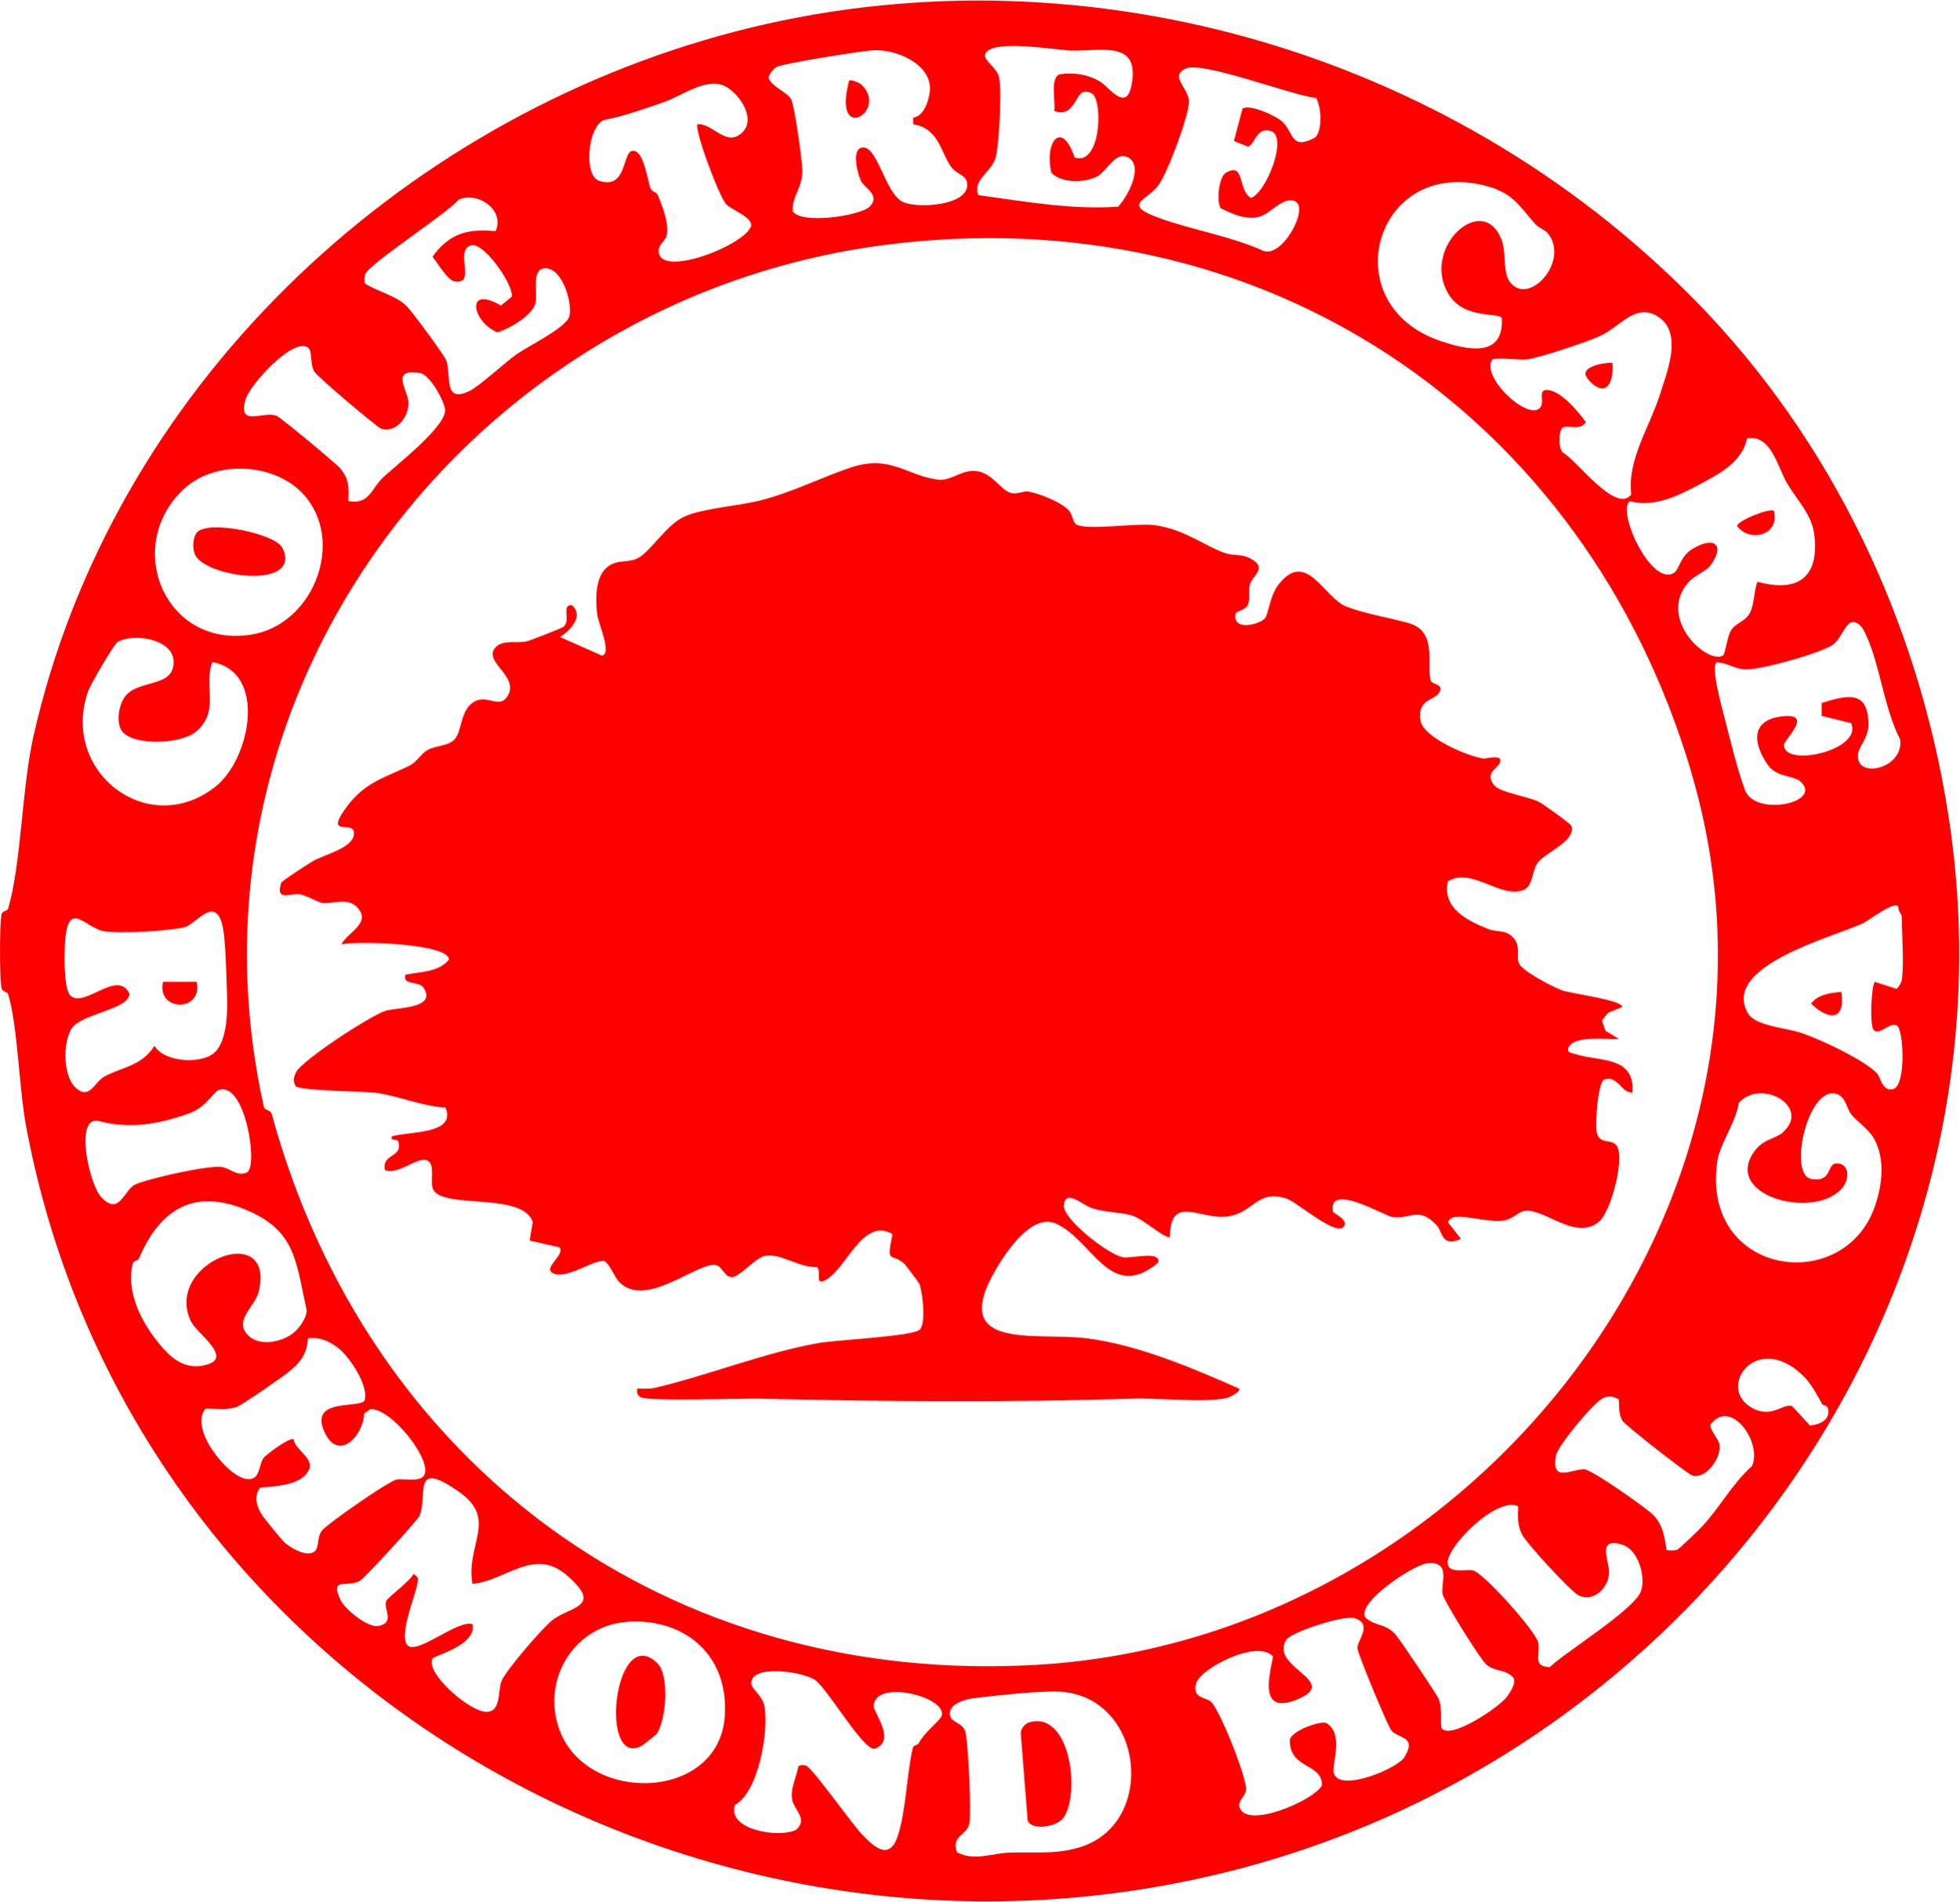
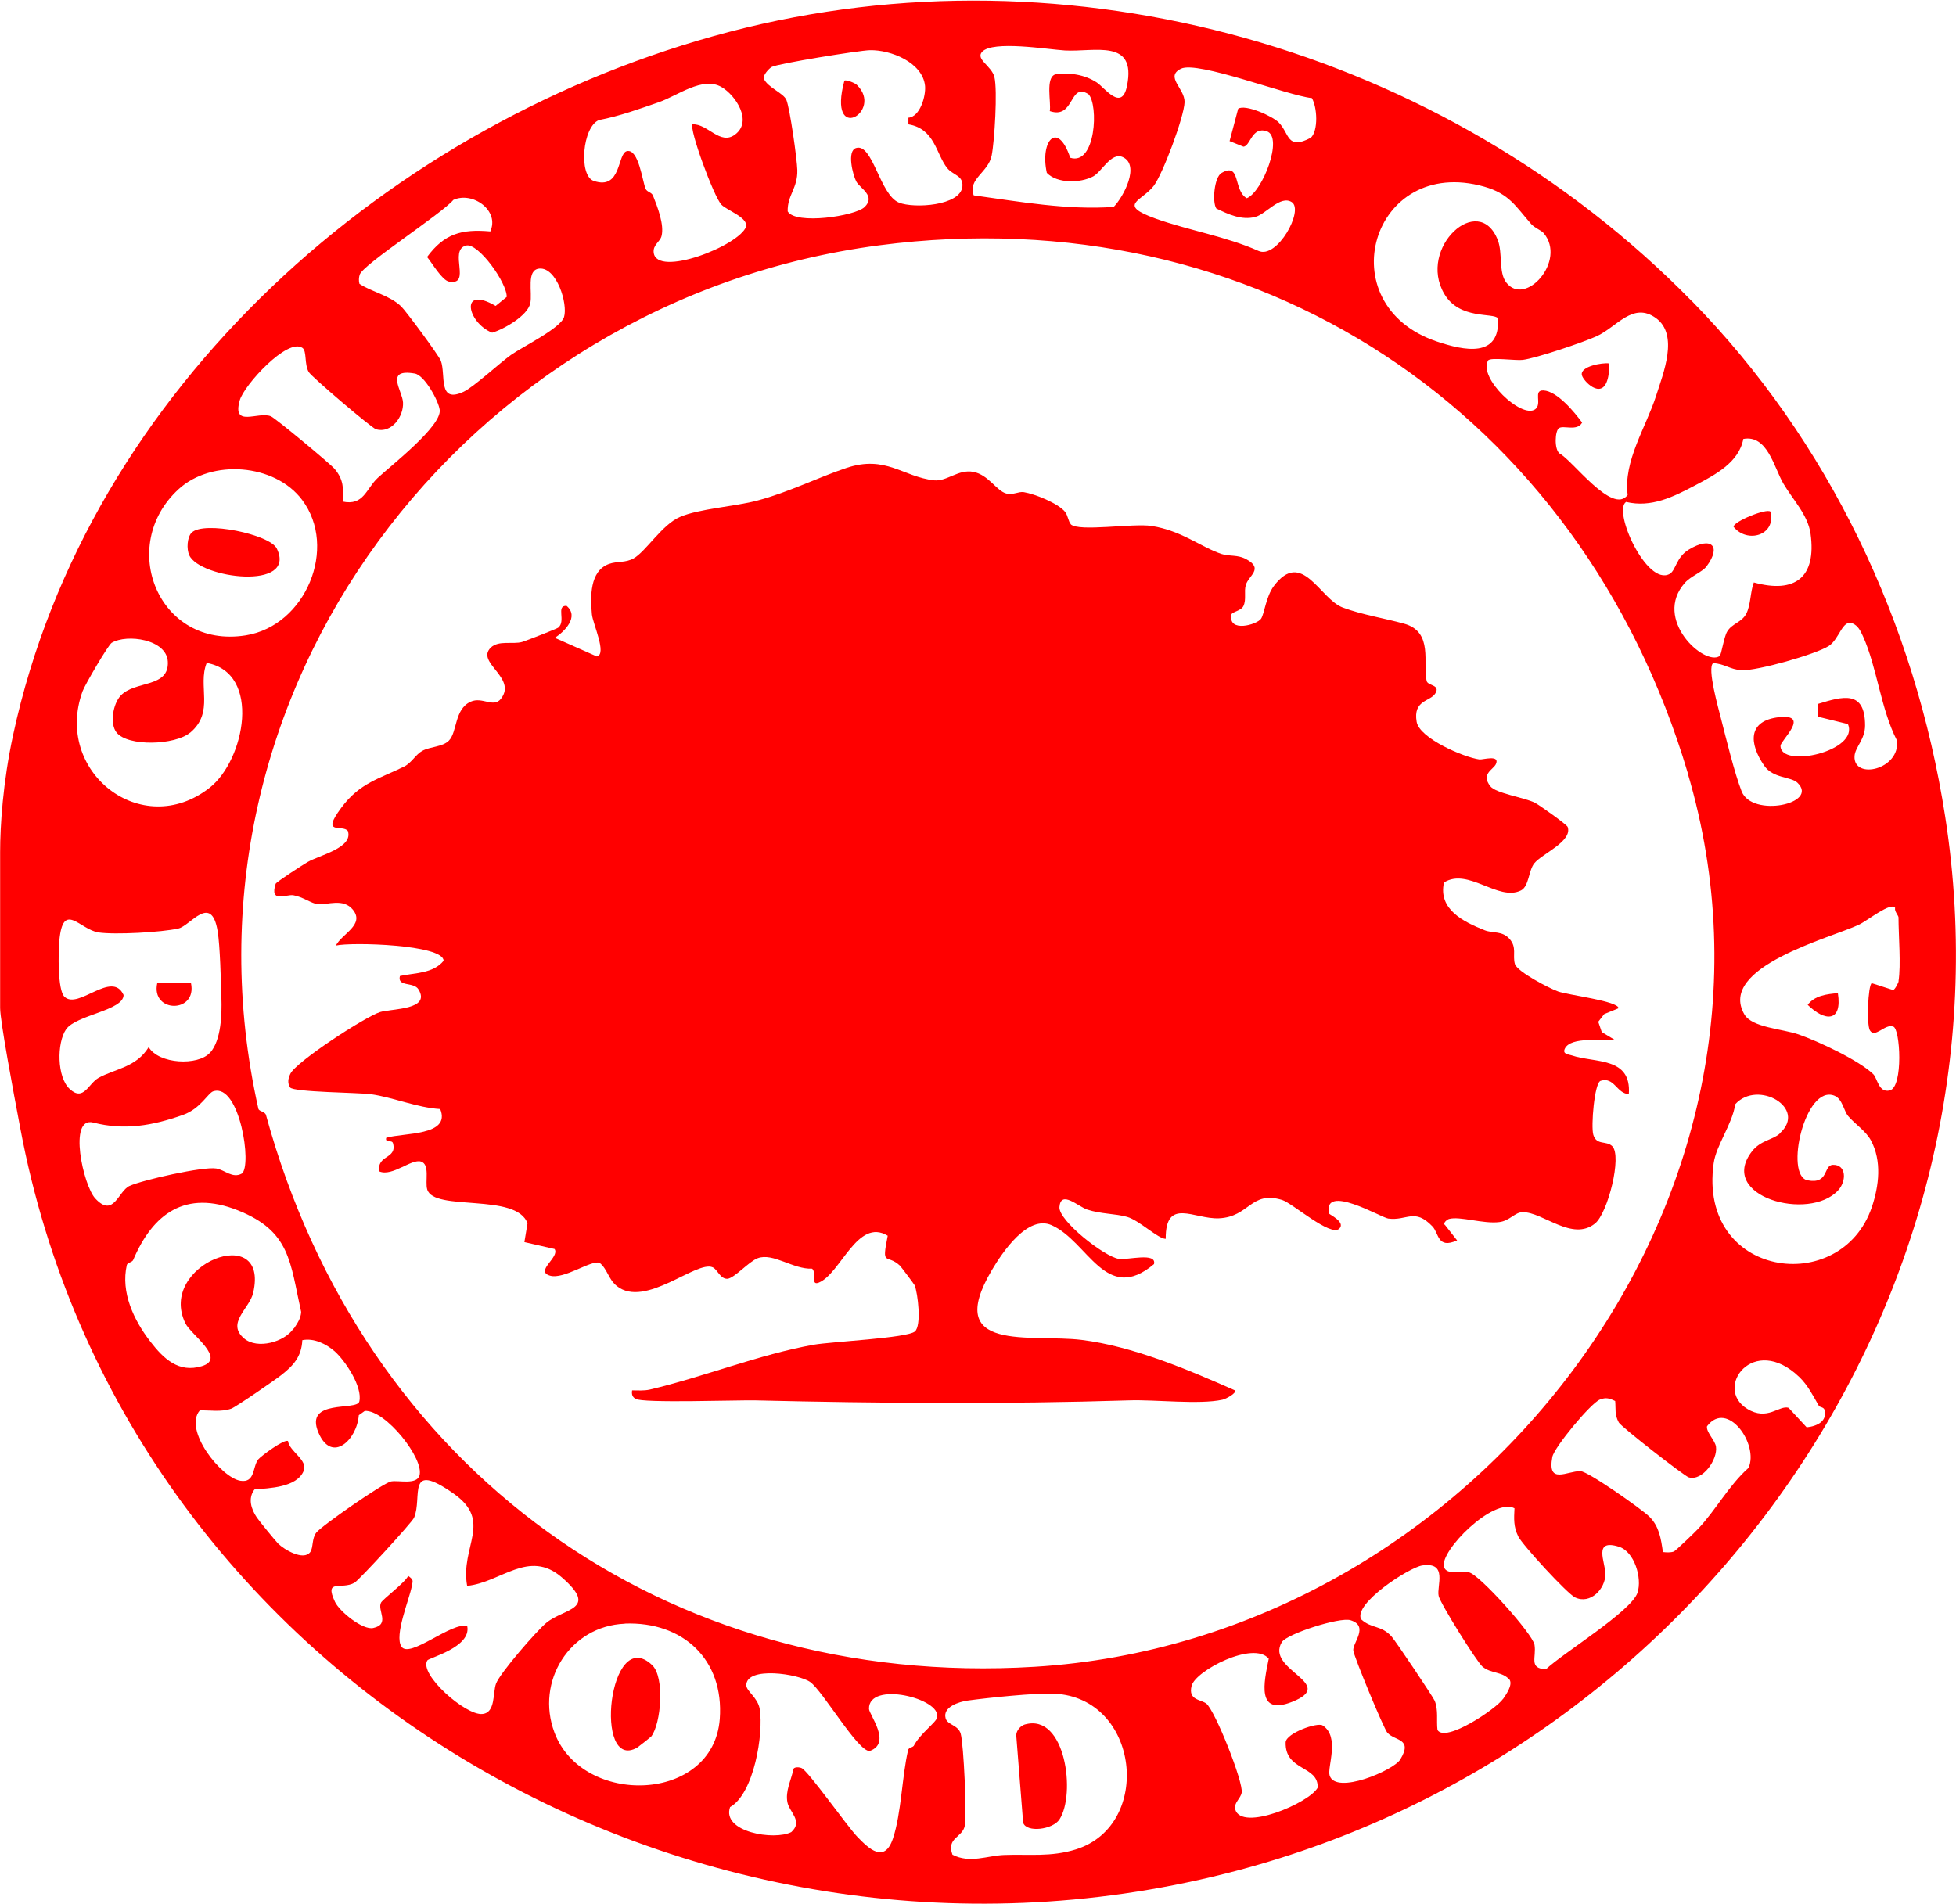
- <svg xmlns="http://www.w3.org/2000/svg" id="Layer_1" data-name="Layer 1" viewBox="0 0 150.82 146.38">
+ <svg xmlns="http://www.w3.org/2000/svg" id="Layer_1" data-name="Layer 1" viewBox="0 0 150.36 146.38">
  <defs>
    <style>
      .cls-1 {
        fill: red;
      }
    </style>
  </defs>
  <g id="DDAaBI.tif">
    <g>
-       <path class="cls-1" d="M130.5,23.13c10.53,10.75,17.18,24.76,19.49,39.66,5.74,36.9-19.06,72.15-55.36,81.27-41.26,10.37-84.71-15.19-92.61-57.31-.56-2.96-.64-7.7-1.39-10.22-.07-.23-.46-.09-.53-.56-.13-1.03-.13-4.45,0-5.47.06-.47.46-.32.53-.56,1.01-3.41,1.05-9.31,1.95-13.28C8.59,30.09,30.43,9.27,56.56,2.44s54.87,1.23,73.94,20.7ZM81.16,8.53c.11-.67-.35-2.56.42-2.81,1.08-.17,2.27.02,3.19.62.61.4,1.93,2.29,2.33.24.72-3.63-2.49-2.57-4.79-2.7-1.31-.08-5.55-.79-6.36.11-.51.57.74,1.08.95,1.93.25,1.02.01,4.94-.21,6.04-.26,1.31-1.85,1.79-1.38,3.06,3.55.49,7.19,1.14,10.76.89.77-.79,2.04-3.22.7-3.83-.89-.41-1.62,1.13-2.27,1.48-.99.53-2.78.56-3.57-.27-.54-2.43.82-4.08,1.8-1.16,1.97.63,2.19-4.08,1.4-4.89-1.5-.95-1.04,1.96-2.98,1.3ZM70.29,9.05c.91-.06,1.36-1.68,1.29-2.44-.18-1.81-2.64-2.79-4.25-2.75-.82.02-7.09,1.03-7.54,1.29-.21.12-.66.61-.61.88.27.69,1.51,1.11,1.74,1.65.27.65.82,4.56.84,5.39.04,1.41-.77,1.92-.74,3.18.6,1.05,5.18.37,5.91-.33.89-.86-.36-1.44-.64-1.97-.26-.49-.74-2.35-.01-2.57,1.28-.39,1.82,3.61,3.3,4.2,1.14.46,4.72.25,4.87-1.24.08-.86-.72-.86-1.17-1.42-.86-1.08-.94-3.02-2.98-3.36v-.51ZM101.3,7.54c-1.84-.19-8.77-2.88-10.04-2.26s.29,1.51.27,2.57c-.03,1.13-1.69,5.57-2.38,6.45-.92,1.18-2.84,1.43.16,2.51,2.52.9,5.41,1.37,7.9,2.48,1.43.66,3.52-3.13,2.56-3.75-.88-.56-1.98.93-2.81,1.14-1.05.27-2.06-.2-2.99-.65-.33-.49-.16-2.41.4-2.73,1.5-.87.88,1.34,1.94,1.94,1.21-.47,2.85-4.72,1.53-5.15-1.15-.38-1.24,1.13-1.78,1.19l-1.07-.43.66-2.49c.54-.37,2.63.56,3.12,1.06.84.85.61,2.16,2.47,1.17.58-.57.49-2.34.07-3.06ZM53.71,9.56c1.16-.05,2.11,1.64,3.25.79,1.38-1.02.05-3.03-1.04-3.66-1.45-.84-3.37.67-4.82,1.17s-3.01,1.07-4.59,1.37c-1.28.5-1.59,4.28-.41,4.68,2.15.74,1.8-2.12,2.55-2.29.91-.2,1.19,2.33,1.44,2.9.12.26.46.25.57.53.34.85.88,2.24.65,3.11-.12.44-.67.67-.6,1.26.22,1.95,6.6-.53,7.11-2.01.12-.7-1.5-1.25-1.9-1.67-.58-.59-2.52-5.87-2.22-6.19ZM119.13,17.93c-.19-.23-.67-.38-.97-.71-1.18-1.34-1.67-2.32-3.61-2.87-8.66-2.44-12.04,9.09-3.63,11.91,2.08.7,4.88,1.3,4.69-1.79-.35-.45-2.96.13-4.13-1.88-2.07-3.53,2.67-7.89,4.12-4.12.38.99.05,2.47.64,3.24,1.46,1.93,4.68-1.67,2.88-3.79ZM38.14,17.81c.76-1.6-1.33-3.12-2.83-2.44-.91,1.08-6.97,4.98-7.2,5.75-.07.23-.08.47-.02.7.95.63,2.29.87,3.2,1.73.37.35,2.91,3.79,3.06,4.19.4,1.09-.26,3.32,1.75,2.38.76-.35,2.77-2.21,3.64-2.83s3.82-2.05,4.08-2.92c.3-1.01-.56-3.82-1.89-3.72-1.05.08-.52,1.86-.71,2.68-.21.94-2.01,1.98-2.93,2.25-1.92-.77-2.53-3.69.27-2.06l.85-.69c.05-1.05-2.19-4.2-3.13-3.95-1.37.37.47,3.1-1.31,2.77-.53-.1-1.31-1.45-1.68-1.89,1.32-1.79,2.65-2.16,4.83-1.97ZM130.2,59.43c-8.23-27.73-33.12-44.35-62.14-40.57-31.9,4.16-54.9,34.39-47.74,66.38.05.23.51.2.59.5,7.43,27.15,30.6,44.15,59.09,42.41,33.69-2.06,59.94-35.87,50.19-68.72ZM120.33,34.86c.96.46,4.1,4.79,5.25,3.19-.34-2.6,1.41-5.19,2.19-7.63.54-1.7,1.76-4.67-.01-5.96s-3.01.68-4.56,1.39c-1.02.47-4.65,1.69-5.68,1.82-.53.07-2.52-.22-2.67.05-.77,1.33,2.57,4.5,3.62,3.75.57-.41-.19-1.49.64-1.45,1.05.05,2.37,1.65,2.97,2.47-.37.69-1.4.2-1.77.42-.32.19-.39,1.64.04,1.96ZM26.79,38.56c1.64.35,1.81-.99,2.71-1.82,1-.93,4.93-3.98,4.76-5.23-.09-.7-1.16-2.65-1.91-2.79-2.35-.41-.96,1.31-.91,2.22.06,1.1-.89,2.4-2.07,2.07-.34-.1-4.98-4.05-5.18-4.41-.35-.62-.13-1.6-.48-1.85-1.14-.81-4.5,2.87-4.82,4.03-.61,2.15,1.42.82,2.4,1.23.35.15,4.58,3.66,4.9,4.05.67.8.69,1.48.61,2.5ZM135.28,44.78c3.19.88,4.83-.39,4.37-3.74-.2-1.45-1.37-2.63-2.09-3.86s-1.22-3.78-3.08-3.43c-.33,1.8-2.17,2.76-3.69,3.56-1.7.9-3.39,1.74-5.32,1.28-1.05.68,1.59,6.49,3.34,5.54.49-.26.49-1.28,1.49-1.88,1.68-1.02,2.54-.3,1.36,1.29-.33.44-1.23.77-1.66,1.26-2.52,2.81,1.5,6.44,2.66,5.64.14-.1.32-1.45.58-1.88.37-.63,1.12-.7,1.47-1.38s.3-1.67.58-2.4ZM14.19,37.61c-4.74,4.34-1.56,12.31,5.16,11.24,4.62-.74,7.1-6.75,4.33-10.42-2.1-2.79-6.95-3.15-9.49-.82ZM140.21,54.12c1.92-.59,3.62-1.08,3.62,1.66,0,1.08-.76,1.65-.81,2.35-.11,1.87,3.54,1.04,3.26-1.2-1.25-2.43-1.53-5.63-2.61-8.01-.19-.41-.37-.81-.82-1-.77-.29-1,1.22-1.8,1.74-.98.64-5.53,1.93-6.71,1.87-.89-.05-1.36-.52-2.19-.54-.48.35.42,3.51.59,4.2.4,1.56,1.05,4.24,1.6,5.65.8,2.05,5.99.96,4.29-.66-.5-.48-1.88-.32-2.56-1.32-1.16-1.69-1.28-3.46,1.16-3.72s.1,1.8.1,2.2c-.01,1.78,6.09.41,5.18-1.67l-2.28-.56v-.98ZM15.06,56.34c-1.15.95-4.76,1.08-5.64-.02-.54-.68-.27-2.22.32-2.84,1.09-1.17,3.74-.57,3.62-2.62-.1-1.72-3.15-2.13-4.31-1.44-.27.16-2.07,3.25-2.24,3.72-2.25,6.17,4.53,11.52,9.76,7.43,2.71-2.12,4.02-8.83-.22-9.6-.72,1.77.63,3.78-1.28,5.37ZM146.4,75.45c.2-1.28,0-3.5,0-4.92,0-.13-.33-.47-.26-.73-.31-.49-2.13.99-2.79,1.3-2.15,1.01-10.89,3.25-8.8,6.89.59,1.02,2.91,1.11,4.16,1.54,1.5.52,4.65,1.99,5.75,3.06.32.31.41,1.46,1.27,1.25,1.05-.26.81-4.8.26-4.91-.62-.24-1.4.93-1.79.29-.26-.44-.15-3.43.14-3.63l1.65.53c.15-.04.41-.6.42-.66ZM16.61,80.94c.86-.96.91-2.98.87-4.2-.04-1.32-.1-4-.29-5.15-.49-2.94-2.1-.4-3.02-.2-1.29.29-4.87.49-6.14.3-1.44-.22-2.73-2.47-3.01.65-.08.85-.14,3.77.39,4.29,1.06,1.05,3.66-2.08,4.55-.13,0,1.2-3.65,1.53-4.42,2.64-.72,1.05-.71,3.68.28,4.59,1.07.99,1.43-.42,2.22-.86,1.27-.7,2.89-.8,3.85-2.36.78,1.31,3.79,1.45,4.71.43ZM16.87,83.9c-.42.12-.98,1.34-2.34,1.82-2.37.84-4.52,1.2-6.9.59-1.95-.5-.77,4.84.15,5.83,1.42,1.54,1.76-.56,2.64-.96,1.02-.46,5.63-1.5,6.66-1.34.67.11,1.25.79,1.97.39.81-.59-.17-6.93-2.17-6.33ZM137.26,87.15c2.18-1.94-1.67-4.17-3.41-2.25-.22,1.53-1.47,3.15-1.66,4.55-1.22,8.8,9.8,10.32,12.16,3.36.55-1.63.78-3.55-.07-5.13-.38-.71-1.22-1.25-1.75-1.87-.33-.39-.44-1.31-1.04-1.56-2.27-.94-3.88,6.15-2.08,6.5,1.67.32,1.19-1.18,1.96-1.19,1.02-.02,1.05,1.24.39,1.96-2.22,2.43-9.32.47-6.62-3,.66-.85,1.58-.87,2.13-1.36ZM23.05,102.15c.26-.39.54-.79.56-1.28-.86-3.85-.82-6.2-4.86-7.81s-6.54.26-8.05,3.81c-.08.19-.44.2-.49.39-.48,2.1.53,4.24,1.81,5.89,1.01,1.31,2.17,2.43,3.95,1.89,1.93-.58-.83-2.41-1.26-3.3-2.19-4.52,6.51-7.88,5.21-2.33-.28,1.21-2.09,2.32-.69,3.5,1.01.85,3.1.28,3.8-.77ZM26.18,103.89c-.66-.57-1.59-1.03-2.48-.85-.06,1.25-.67,1.94-1.6,2.67-.46.37-3.54,2.49-3.87,2.6-.8.27-1.59.11-2.41.13-1.29,1.49,1.64,5.18,3.12,5.41,1.15.18.92-1.07,1.37-1.64.21-.26,2.02-1.6,2.29-1.41.11.8,1.56,1.46,1.2,2.3-.54,1.28-2.65,1.31-3.78,1.42-.52.69-.25,1.51.18,2.15.19.28,1.42,1.79,1.64,2.01.46.46,1.96,1.35,2.47.65.24-.33.11-1.03.46-1.49.4-.52,5.17-3.84,5.76-3.94s1.94.27,2.17-.44c.41-1.28-2.62-5.08-4.2-4.98l-.46.33c-.13,1.88-2.07,3.75-3.1,1.34-1.12-2.63,2.96-1.65,3.14-2.39.27-1.13-1.1-3.17-1.91-3.88ZM140.29,108.11c-.45-.78-.86-1.61-1.52-2.24-3.52-3.38-6.61.85-4,2.45,1.56.96,2.45-.3,3.18-.08l1.39,1.5c.8-.08,1.61-.47,1.37-1.35-.06-.2-.36-.2-.41-.28ZM124.62,107.72c-.43-.21-.71-.3-1.18-.11-.71.29-3.51,3.67-3.65,4.41-.41,2.17,1.15,1.07,2.16,1.09.57,0,4.74,2.94,5.3,3.5.76.76.89,1.69,1.04,2.72.28.03.58.05.84-.04.12-.04,1.64-1.5,1.87-1.75,1.36-1.44,2.36-3.34,3.87-4.68.82-1.8-1.63-5.28-3.19-3.2-.08.44.62,1.08.69,1.57.14.98-1.02,2.66-2.09,2.36-.33-.09-5.2-3.89-5.38-4.22-.34-.62-.22-1.02-.28-1.66ZM36.37,121.93c-.55-3.03,2.01-4.96-1.05-7.1-3.67-2.57-2.36.29-3.03,1.86-.16.37-4.22,4.79-4.58,5-1,.57-2.35-.35-1.5,1.47.34.73,2.13,2.19,2.94,2.01,1.33-.29.29-1.36.6-1.95.15-.28,1.84-1.53,2.09-2.06.42.32.36.34.28.78-.2,1.06-1.37,3.8-.8,4.66.63.96,3.93-1.98,5.06-1.56.31,1.61-2.95,2.42-3.07,2.62-.67,1.07,2.96,4.26,4.23,4.12,1.03-.09.79-1.63,1.05-2.33.31-.83,3.12-4.06,3.87-4.68,1.37-1.13,4.06-1,1.18-3.5-2.53-2.19-4.67.4-7.26.66ZM116.89,115.97c-1.62-.88-5.78,3.29-5.43,4.5.19.66,1.4.32,1.92.42.79.15,4.9,4.74,5.04,5.57.16.96-.47,1.83.88,1.88,1.3-1.24,6.58-4.46,7.04-5.89.36-1.11-.23-3.15-1.43-3.53-2.02-.63-1.04,1.19-1.04,2.1,0,1.14-1.15,2.36-2.33,1.8-.61-.29-4.05-4.04-4.37-4.69-.37-.75-.33-1.35-.29-2.17ZM116,130.63c.24-.35.73-1.04.52-1.46-.57-.68-1.41-.46-2.1-1.03-.44-.37-3.26-4.88-3.37-5.44-.16-.77.73-2.63-1.26-2.34-1.01.15-5.31,2.94-4.7,4.14.81.74,1.52.43,2.33,1.31.32.35,3.22,4.68,3.33,4.96.29.74.12,1.49.21,2.24.61,1.01,4.52-1.63,5.04-2.39ZM107.13,133.24c-.29-.32-2.57-5.85-2.63-6.33-.08-.58,1.25-1.89-.22-2.34-.83-.25-4.88,1.05-5.27,1.68-1.31,2.15,4.35,3.19.78,4.6-2.76,1.09-2.16-1.5-1.79-3.32-1.15-1.4-5.64.91-5.93,2.09-.28,1.11.7,1.03,1.13,1.36.67.53,2.86,6.03,2.72,6.85-.08.45-.63.81-.5,1.28.49,1.74,5.69-.48,6.34-1.66.08-1.73-2.53-1.26-2.46-3.5.05-.7,2.44-1.55,2.84-1.29,1.36.87.34,3.22.54,3.85.47,1.51,4.92-.39,5.43-1.23.99-1.63-.41-1.42-.97-2.04ZM48.49,124.84c-4.23.17-6.88,4.44-5.41,8.36,2.14,5.72,12.22,5.45,12.71-1.04.34-4.58-2.85-7.5-7.3-7.33ZM70.69,134.25c.49-.96,1.72-1.8,1.81-2.2.34-1.47-5.27-2.83-5.24-.67,0,.45,1.79,2.65.04,3.25-.92,0-3.59-4.61-4.55-5.3-.89-.64-4.92-1.24-4.92.24,0,.46.89.95,1.03,1.83.31,1.89-.44,6.51-2.28,7.54-.66,1.92,3.41,2.59,4.71,1.92.92-.83-.15-1.53-.3-2.29-.17-.86.28-1.68.45-2.5.02-.26.49-.2.64-.13.51.22,3.5,4.47,4.29,5.29.89.92,2.08,2.06,2.73.13s.7-4.85,1.17-6.81c.04-.19.35-.21.39-.29ZM73.68,142.6c1.33.69,2.68.07,3.97.02,1.95-.07,3.59.17,5.52-.43,5.94-1.86,4.9-11.67-1.67-11.97-1.42-.07-5.14.32-6.67.53-.63.09-1.92.48-1.68,1.36.14.52.97.51,1.16,1.19.23.81.48,6.25.31,7.09-.18.9-1.43.9-.94,2.22Z" />
-       <path class="cls-1" d="M82.77,40.31c.61.6,4.81-.1,6.22.13,2.3.36,3.78,1.62,5.36,2.15.63.21,1.23.03,1.92.41,1.35.73.18,1.24-.04,1.97-.16.52.06,1.12-.19,1.63-.18.37-.88.44-.92.65-.27,1.42,1.97.78,2.28.32.26-.39.37-1.69.98-2.51,2.17-2.89,3.53.99,5.3,1.65,1.5.56,3.19.82,4.71,1.24,2.3.63,1.41,3.09,1.74,4.41.09.38,1.09.28.66.96-.39.63-1.72.49-1.43,2.18.22,1.27,3.63,2.73,4.83,2.89.25.03,1.6-.39,1.26.36-.2.43-1.18.75-.42,1.71.43.54,2.59.85,3.4,1.25.33.16,2.49,1.7,2.54,1.87.38,1.12-1.97,2.05-2.57,2.8-.44.55-.4,1.77-1.02,2.08-1.75.87-4.06-1.78-5.92-.61-.46,2.07,1.51,3.03,3.12,3.67.66.26,1.34.02,1.92.67s.22,1.24.41,1.92c.17.6,2.65,1.88,3.32,2.12.78.28,4.65.74,4.65,1.29l-1.1.45-.46.59.27.79,1.04.63c-.92.07-3.42-.32-3.88.65-.2.43.29.43.52.51,1.8.61,4.61.09,4.4,2.98-.92-.02-1.12-1.36-2.17-1.02-.48.16-.75,3.52-.56,4.15.25.83.99.43,1.45.87.78.75-.34,5.17-1.32,5.95-1.75,1.41-4-.89-5.56-.87-.6,0-.99.66-1.79.76-1.22.16-3.04-.47-3.87-.24-.14.04-.53.33-.29.49l.91,1.16c-1.53.68-1.38-.54-1.9-1.08-1.38-1.44-1.95-.41-3.39-.6-.55-.07-5.03-2.75-4.56-.39.02.08,1.31.66.79,1.17-.66.65-3.61-1.97-4.39-2.21-2.42-.74-2.5,1.3-4.85,1.41-1.92.09-4.12-1.65-4.1,1.58-.59,0-2.04-1.43-2.97-1.69s-1.99-.21-3.06-.56c-.7-.23-2.03-1.53-2.14-.2-.09,1.04,3.46,3.83,4.57,3.99.67.1,2.92-.53,2.7.4-3.71,3.13-5.06-1.74-7.87-2.99-1.83-.81-3.76,2.04-4.6,3.46-3.78,6.4,3.01,4.88,6.91,5.36s8.12,2.26,11.78,3.88c.15.21-.69.66-.96.72-1.8.39-5.16-.02-7.2.05-9.6.3-19.11.23-28.72,0-1.38-.03-8.66.23-9.2-.12-.26-.16-.3-.36-.26-.65.45,0,.91.04,1.36-.06,4.13-.97,8.4-2.7,12.6-3.45,1.37-.24,7.19-.51,7.78-1.02.52-.45.23-2.92-.02-3.55-.04-.09-1.06-1.44-1.13-1.51-1.04-.96-1.43.15-.94-2.3-2.33-1.41-3.61,2.91-5.29,3.6-.68.28-.15-.8-.53-1.07-1.44.07-3-1.25-4.18-.8-.68.26-1.77,1.52-2.32,1.58-.56.02-.75-.7-1.13-.88-1.24-.57-5.19,3.18-7.37,1.44-.67-.54-.71-1.29-1.33-1.79-.67-.22-2.74,1.3-3.81.99-1.2-.35.78-1.42.35-2.05l-2.32-.53.24-1.44c-.84-2.38-7.2-.88-7.71-2.61-.18-.61.23-1.91-.47-2.14-.74-.24-2.2,1.17-3.2.76-.25-1.29,1.38-.93,1.04-2.17-.08-.3-.63.01-.52-.42,1.29-.4,5-.12,4.15-2.21-1.76-.1-3.66-.91-5.33-1.14-.94-.13-5.94-.15-6.21-.52-.22-.36-.15-.69.02-1.05.43-.92,5.76-4.4,6.91-4.75.9-.27,3.91-.15,2.94-1.74-.37-.61-1.64-.16-1.43-1.03,1.14-.25,2.56-.18,3.36-1.17,0-1.25-7.11-1.45-8.28-1.17.44-.89,2.23-1.59,1.32-2.74-.74-.94-1.99-.37-2.71-.44-.48-.05-1.18-.58-1.88-.69-.55-.09-1.85.63-1.36-.88.05-.14,2.12-1.48,2.47-1.68.91-.52,3.51-1.09,3.08-2.38-.41-.54-2.12.39-.51-1.78,1.43-1.94,2.98-2.25,4.85-3.18.57-.29.87-.92,1.38-1.2.62-.34,1.56-.29,2.05-.79.65-.66.41-2.42,1.67-2.99.9-.41,1.77.52,2.34-.24,1.23-1.62-1.96-2.76-.8-3.91.59-.59,1.71-.24,2.41-.44.31-.09,2.66-1.01,2.78-1.1.62-.51-.2-1.71.64-1.68,1,.83-.16,1.99-.9,2.46l3.23,1.43c.8-.17-.31-2.51-.38-3.24-.12-1.33-.18-3.33,1.31-3.87.64-.23,1.27-.07,1.9-.43.94-.53,2.18-2.59,3.55-3.18,1.46-.64,4.23-.8,5.98-1.27,2.38-.63,4.66-1.78,6.82-2.5,3.04-1.02,4.35.69,6.75.95.98.1,1.85-.87,3.01-.65s1.78,1.45,2.52,1.66c.53.15.94-.17,1.37-.1.84.14,2.62.85,3.16,1.51.22.27.26.77.45.96Z" />
-       <path class="cls-1" d="M66.33,6.53c2.1,2.04-2.31,4.66-.96-.33.13-.09.8.17.96.33Z" />
-       <path class="cls-1" d="M136.56,39.34c.45,1.83-1.8,2.47-2.84,1.16,0-.41,2.57-1.45,2.84-1.16Z" />
-       <path class="cls-1" d="M15.14,75.58c.5,2.36-3.11,2.32-2.59,0h2.59Z" />
-       <path class="cls-1" d="M79.27,132.58c3.11-.85,3.9,5.38,2.63,7.31-.51.78-2.53,1.04-2.79.25l-.53-6.71c0-.38.33-.75.68-.85Z" />
-       <path class="cls-1" d="M15.2,40.95c.92-.92,6.01.13,6.54,1.23,1.57,3.25-5.92,2.3-6.73.51-.22-.48-.17-1.38.19-1.75Z" />
-       <path class="cls-1" d="M50.53,133.5c-.04.05-1.01.82-1.08.86-3.39,1.95-2.2-9.51,1.14-6.34.98.93.69,4.48-.06,5.48Z" />
-       <path class="cls-1" d="M124.13,27.95c.03.44.02.88-.12,1.3-.47,1.47-1.85.04-1.95-.41-.15-.68,1.6-.97,2.07-.9Z" />
-       <path class="cls-1" d="M141.74,76.36c.35,2.26-1,2.19-2.32.9.53-.72,1.49-.83,2.32-.9Z" />
+       <path class="cls-1" d="M130.04,23.13c10.53,10.75,17.18,24.76,19.49,39.66,5.74,36.9-19.06,72.15-55.36,81.27-41.26,10.37-84.71-15.19-92.61-57.31-.56-2.96-1.55-8.25-1.55-9.25v-12c0-2,.21-5.34,1-9C6.75,29.87,29.97,9.27,56.1,2.44s54.87,1.23,73.94,20.7ZM80.7,8.53c.11-.67-.35-2.56.42-2.81,1.08-.17,2.27.02,3.19.62.61.4,1.93,2.29,2.33.24.72-3.63-2.49-2.57-4.79-2.7-1.31-.08-5.55-.79-6.36.11-.51.57.74,1.08.95,1.93.25,1.02.01,4.94-.21,6.04-.26,1.31-1.85,1.79-1.38,3.06,3.55.49,7.19,1.14,10.76.89.77-.79,2.04-3.22.7-3.83-.89-.41-1.62,1.13-2.27,1.48-.99.53-2.78.56-3.57-.27-.54-2.43.82-4.08,1.8-1.16,1.97.63,2.19-4.08,1.4-4.89-1.5-.95-1.04,1.96-2.98,1.3ZM69.82,9.05c.91-.06,1.36-1.68,1.29-2.44-.18-1.81-2.64-2.79-4.25-2.75-.82.02-7.09,1.03-7.54,1.29-.21.12-.66.61-.61.88.27.69,1.51,1.11,1.74,1.65.27.65.82,4.56.84,5.39.04,1.41-.77,1.92-.74,3.18.6,1.05,5.18.37,5.91-.33.89-.86-.36-1.44-.64-1.97-.26-.49-.74-2.35-.01-2.57,1.28-.39,1.82,3.61,3.3,4.2,1.14.46,4.72.25,4.87-1.24.08-.86-.72-.86-1.17-1.42-.86-1.08-.94-3.02-2.98-3.36v-.51ZM100.83,7.54c-1.84-.19-8.77-2.88-10.04-2.26s.29,1.51.27,2.57c-.03,1.13-1.69,5.57-2.38,6.45-.92,1.18-2.84,1.43.16,2.51,2.52.9,5.41,1.37,7.9,2.48,1.43.66,3.52-3.13,2.56-3.75-.88-.56-1.98.93-2.81,1.14-1.05.27-2.06-.2-2.99-.65-.33-.49-.16-2.41.4-2.73,1.5-.87.88,1.34,1.94,1.94,1.21-.47,2.85-4.72,1.53-5.15-1.15-.38-1.24,1.13-1.78,1.19l-1.07-.43.66-2.49c.54-.37,2.63.56,3.12,1.06.84.85.61,2.16,2.47,1.17.58-.57.49-2.34.07-3.06ZM53.25,9.56c1.16-.05,2.11,1.64,3.25.79,1.38-1.02.05-3.03-1.04-3.66-1.45-.84-3.37.67-4.82,1.17s-3.01,1.07-4.59,1.37c-1.28.5-1.59,4.28-.41,4.68,2.15.74,1.8-2.12,2.55-2.29.91-.2,1.19,2.33,1.44,2.9.12.26.46.25.57.53.34.85.88,2.24.65,3.11-.12.44-.67.67-.6,1.26.22,1.95,6.6-.53,7.11-2.01.12-.7-1.5-1.25-1.9-1.67-.58-.59-2.52-5.87-2.22-6.19ZM118.67,17.93c-.19-.23-.67-.38-.97-.71-1.18-1.34-1.67-2.32-3.61-2.87-8.66-2.44-12.04,9.09-3.63,11.91,2.08.7,4.88,1.3,4.69-1.79-.35-.45-2.96.13-4.13-1.88-2.07-3.53,2.67-7.89,4.12-4.12.38.99.05,2.47.64,3.24,1.46,1.93,4.68-1.67,2.88-3.79ZM37.68,17.81c.76-1.6-1.33-3.12-2.83-2.44-.91,1.08-6.97,4.98-7.2,5.75-.07.23-.08.47-.02.7.95.63,2.29.87,3.2,1.73.37.35,2.91,3.79,3.06,4.19.4,1.09-.26,3.32,1.75,2.38.76-.35,2.77-2.21,3.64-2.83s3.82-2.05,4.08-2.92c.3-1.01-.56-3.82-1.89-3.72-1.05.08-.52,1.86-.71,2.68-.21.94-2.01,1.98-2.93,2.25-1.92-.77-2.53-3.69.27-2.06l.85-.69c.05-1.05-2.19-4.2-3.13-3.95-1.37.37.47,3.1-1.31,2.77-.53-.1-1.31-1.45-1.68-1.89,1.32-1.79,2.65-2.16,4.83-1.97ZM129.74,59.43c-8.23-27.73-33.12-44.35-62.14-40.57-31.9,4.16-54.9,34.39-47.74,66.38.05.23.51.2.59.5,7.43,27.15,30.6,44.15,59.09,42.41,33.69-2.06,59.94-35.87,50.19-68.72ZM119.87,34.86c.96.46,4.1,4.79,5.25,3.19-.34-2.6,1.41-5.19,2.19-7.63.54-1.7,1.76-4.67-.01-5.96s-3.01.68-4.56,1.39c-1.02.47-4.65,1.69-5.68,1.82-.53.07-2.52-.22-2.67.05-.77,1.33,2.57,4.5,3.62,3.75.57-.41-.19-1.49.64-1.45,1.05.05,2.37,1.65,2.97,2.47-.37.69-1.4.2-1.77.42-.32.19-.39,1.64.04,1.96ZM26.33,38.56c1.64.35,1.81-.99,2.71-1.82,1-.93,4.93-3.98,4.76-5.23-.09-.7-1.16-2.65-1.91-2.79-2.35-.41-.96,1.31-.91,2.22.06,1.1-.89,2.4-2.07,2.07-.34-.1-4.98-4.05-5.18-4.41-.35-.62-.13-1.6-.48-1.85-1.14-.81-4.5,2.87-4.82,4.03-.61,2.15,1.42.82,2.4,1.23.35.15,4.58,3.66,4.9,4.05.67.8.69,1.48.61,2.5ZM134.81,44.78c3.19.88,4.83-.39,4.37-3.74-.2-1.45-1.37-2.63-2.09-3.86s-1.22-3.78-3.08-3.43c-.33,1.8-2.17,2.76-3.69,3.56-1.7.9-3.39,1.74-5.32,1.28-1.05.68,1.59,6.49,3.34,5.54.49-.26.49-1.28,1.49-1.88,1.68-1.02,2.54-.3,1.36,1.29-.33.44-1.23.77-1.66,1.26-2.52,2.81,1.5,6.44,2.66,5.64.14-.1.32-1.45.58-1.88.37-.63,1.12-.7,1.47-1.38s.3-1.67.58-2.4ZM13.73,37.61c-4.74,4.34-1.56,12.31,5.16,11.24,4.62-.74,7.1-6.75,4.33-10.42-2.1-2.79-6.95-3.15-9.49-.82ZM139.75,54.12c1.92-.59,3.62-1.08,3.62,1.66,0,1.08-.76,1.65-.81,2.35-.11,1.87,3.54,1.04,3.26-1.2-1.25-2.43-1.53-5.63-2.61-8.01-.19-.41-.37-.81-.82-1-.77-.29-1,1.22-1.8,1.74-.98.64-5.53,1.93-6.71,1.87-.89-.05-1.36-.52-2.19-.54-.48.35.42,3.51.59,4.2.4,1.56,1.05,4.24,1.6,5.65.8,2.05,5.99.96,4.29-.66-.5-.48-1.88-.32-2.56-1.32-1.16-1.69-1.28-3.46,1.16-3.72s.1,1.8.1,2.2c-.01,1.78,6.09.41,5.18-1.67l-2.28-.56v-.98ZM14.6,56.34c-1.15.95-4.76,1.08-5.64-.02-.54-.68-.27-2.22.32-2.84,1.09-1.17,3.74-.57,3.62-2.62-.1-1.72-3.15-2.13-4.31-1.44-.27.16-2.07,3.25-2.24,3.72-2.25,6.17,4.53,11.52,9.76,7.43,2.71-2.12,4.02-8.83-.22-9.6-.72,1.77.63,3.78-1.28,5.37ZM145.94,75.45c.2-1.28,0-3.5,0-4.92,0-.13-.33-.47-.26-.73-.31-.49-2.13.99-2.79,1.3-2.15,1.01-10.89,3.25-8.8,6.89.59,1.02,2.91,1.11,4.16,1.54,1.5.52,4.65,1.99,5.75,3.06.32.31.41,1.46,1.27,1.25,1.05-.26.81-4.8.26-4.91-.62-.24-1.4.93-1.79.29-.26-.44-.15-3.43.14-3.63l1.65.53c.15-.04.41-.6.42-.66ZM16.15,80.94c.86-.96.91-2.98.87-4.2-.04-1.32-.1-4-.29-5.15-.49-2.94-2.1-.4-3.02-.2-1.29.29-4.87.49-6.14.3-1.44-.22-2.73-2.47-3.01.65-.08.85-.14,3.77.39,4.29,1.06,1.05,3.66-2.08,4.55-.13,0,1.2-3.65,1.53-4.42,2.64-.72,1.05-.71,3.68.28,4.59,1.07.99,1.43-.42,2.22-.86,1.27-.7,2.89-.8,3.85-2.36.78,1.31,3.79,1.45,4.71.43ZM16.41,83.9c-.42.12-.98,1.34-2.34,1.82-2.37.84-4.52,1.2-6.9.59-1.95-.5-.77,4.84.15,5.83,1.42,1.54,1.76-.56,2.64-.96,1.02-.46,5.63-1.5,6.66-1.34.67.11,1.25.79,1.97.39.81-.59-.17-6.93-2.17-6.33ZM136.8,87.15c2.18-1.94-1.67-4.17-3.41-2.25-.22,1.53-1.47,3.15-1.66,4.55-1.22,8.8,9.8,10.32,12.16,3.36.55-1.63.78-3.55-.07-5.13-.38-.71-1.22-1.25-1.75-1.87-.33-.39-.44-1.31-1.04-1.56-2.27-.94-3.88,6.15-2.08,6.5,1.67.32,1.19-1.18,1.96-1.19,1.02-.02,1.05,1.24.39,1.96-2.22,2.43-9.32.47-6.62-3,.66-.85,1.58-.87,2.13-1.36ZM22.59,102.15c.26-.39.54-.79.56-1.28-.86-3.85-.82-6.2-4.86-7.81s-6.54.26-8.05,3.81c-.08.19-.44.2-.49.39-.48,2.1.53,4.24,1.81,5.89,1.01,1.31,2.17,2.43,3.95,1.89,1.93-.58-.83-2.41-1.26-3.3-2.19-4.52,6.51-7.88,5.21-2.33-.28,1.21-2.09,2.32-.69,3.5,1.01.85,3.1.28,3.8-.77ZM25.72,103.89c-.66-.57-1.59-1.03-2.48-.85-.06,1.25-.67,1.94-1.6,2.67-.46.37-3.54,2.49-3.87,2.6-.8.27-1.59.11-2.41.13-1.29,1.49,1.64,5.18,3.12,5.41,1.15.18.92-1.07,1.37-1.64.21-.26,2.02-1.6,2.29-1.41.11.8,1.56,1.46,1.2,2.3-.54,1.28-2.65,1.31-3.78,1.42-.52.69-.25,1.51.18,2.15.19.28,1.42,1.79,1.64,2.01.46.46,1.96,1.35,2.47.65.24-.33.11-1.03.46-1.49.4-.52,5.17-3.84,5.76-3.94s1.94.27,2.17-.44c.41-1.28-2.62-5.08-4.2-4.98l-.46.33c-.13,1.88-2.07,3.75-3.1,1.34-1.12-2.63,2.96-1.65,3.14-2.39.27-1.13-1.1-3.17-1.91-3.88ZM139.83,108.11c-.45-.78-.86-1.61-1.52-2.24-3.52-3.38-6.61.85-4,2.45,1.56.96,2.45-.3,3.18-.08l1.39,1.5c.8-.08,1.61-.47,1.37-1.35-.06-.2-.36-.2-.41-.28ZM124.16,107.72c-.43-.21-.71-.3-1.18-.11-.71.29-3.51,3.67-3.65,4.41-.41,2.17,1.15,1.07,2.16,1.09.57,0,4.74,2.94,5.3,3.5.76.76.89,1.69,1.04,2.72.28.03.58.05.84-.04.12-.04,1.64-1.5,1.87-1.75,1.36-1.44,2.36-3.34,3.87-4.68.82-1.8-1.63-5.28-3.19-3.2-.08.44.62,1.08.69,1.57.14.98-1.02,2.66-2.09,2.36-.33-.09-5.2-3.89-5.38-4.22-.34-.62-.22-1.02-.28-1.66ZM35.91,121.93c-.55-3.03,2.01-4.96-1.05-7.1-3.67-2.57-2.36.29-3.03,1.86-.16.37-4.22,4.79-4.58,5-1,.57-2.35-.35-1.5,1.47.34.73,2.13,2.19,2.94,2.01,1.33-.29.29-1.36.6-1.95.15-.28,1.84-1.53,2.09-2.06.42.32.36.34.28.78-.2,1.06-1.37,3.8-.8,4.66.63.96,3.93-1.98,5.06-1.56.31,1.61-2.95,2.42-3.07,2.62-.67,1.07,2.96,4.26,4.23,4.12,1.03-.09.79-1.63,1.05-2.33.31-.83,3.12-4.06,3.87-4.68,1.37-1.13,4.06-1,1.18-3.5-2.53-2.19-4.67.4-7.26.66ZM116.43,115.97c-1.62-.88-5.78,3.29-5.43,4.5.19.66,1.4.32,1.92.42.79.15,4.9,4.74,5.04,5.57.16.96-.47,1.83.88,1.88,1.3-1.24,6.58-4.46,7.04-5.89.36-1.11-.23-3.15-1.43-3.53-2.02-.63-1.04,1.19-1.04,2.1,0,1.14-1.15,2.36-2.33,1.8-.61-.29-4.05-4.04-4.37-4.69-.37-.75-.33-1.35-.29-2.17ZM115.54,130.63c.24-.35.73-1.04.52-1.46-.57-.68-1.41-.46-2.1-1.03-.44-.37-3.26-4.88-3.37-5.44-.16-.77.73-2.63-1.26-2.34-1.01.15-5.31,2.94-4.7,4.14.81.74,1.52.43,2.33,1.31.32.35,3.22,4.68,3.33,4.96.29.74.12,1.49.21,2.24.61,1.01,4.52-1.63,5.04-2.39ZM106.66,133.24c-.29-.32-2.57-5.85-2.63-6.33-.08-.58,1.25-1.89-.22-2.34-.83-.25-4.88,1.05-5.27,1.68-1.31,2.15,4.35,3.19.78,4.6-2.76,1.09-2.16-1.5-1.79-3.32-1.15-1.4-5.64.91-5.93,2.09-.28,1.11.7,1.03,1.13,1.36.67.53,2.86,6.03,2.72,6.85-.08.45-.63.81-.5,1.28.49,1.74,5.69-.48,6.34-1.66.08-1.73-2.53-1.26-2.46-3.5.05-.7,2.44-1.55,2.84-1.29,1.36.87.34,3.22.54,3.85.47,1.51,4.92-.39,5.43-1.23.99-1.63-.41-1.42-.97-2.04ZM48.03,124.84c-4.23.17-6.88,4.44-5.41,8.36,2.14,5.72,12.22,5.45,12.71-1.04.34-4.58-2.85-7.5-7.3-7.33ZM70.23,134.25c.49-.96,1.72-1.8,1.81-2.2.34-1.47-5.27-2.83-5.24-.67,0,.45,1.79,2.65.04,3.25-.92,0-3.59-4.61-4.55-5.3-.89-.64-4.92-1.24-4.92.24,0,.46.89.95,1.03,1.83.31,1.89-.44,6.51-2.28,7.54-.66,1.92,3.41,2.59,4.71,1.92.92-.83-.15-1.53-.3-2.29-.17-.86.28-1.68.45-2.5.02-.26.49-.2.64-.13.51.22,3.5,4.47,4.29,5.29.89.92,2.08,2.06,2.73.13s.7-4.85,1.17-6.81c.04-.19.35-.21.39-.29ZM73.22,142.6c1.33.69,2.68.07,3.97.02,1.95-.07,3.59.17,5.52-.43,5.94-1.86,4.9-11.67-1.67-11.97-1.42-.07-5.14.32-6.67.53-.63.09-1.92.48-1.68,1.36.14.52.97.51,1.16,1.19.23.81.48,6.25.31,7.09-.18.9-1.43.9-.94,2.22Z" />
+       <path class="cls-1" d="M82.31,40.31c.61.6,4.81-.1,6.22.13,2.3.36,3.78,1.62,5.36,2.15.63.21,1.23.03,1.92.41,1.35.73.18,1.24-.04,1.97-.16.52.06,1.12-.19,1.63-.18.37-.88.44-.92.65-.27,1.42,1.97.78,2.28.32.26-.39.37-1.69.98-2.51,2.17-2.89,3.53.99,5.3,1.65,1.5.56,3.19.82,4.71,1.24,2.3.63,1.41,3.09,1.74,4.41.09.38,1.09.28.66.96-.39.63-1.72.49-1.43,2.18.22,1.27,3.63,2.73,4.83,2.89.25.03,1.6-.39,1.26.36-.2.43-1.18.75-.42,1.71.43.54,2.59.85,3.4,1.25.33.16,2.49,1.7,2.54,1.87.38,1.12-1.97,2.05-2.57,2.8-.44.55-.4,1.77-1.02,2.08-1.75.87-4.06-1.78-5.92-.61-.46,2.07,1.51,3.03,3.12,3.67.66.26,1.34.02,1.92.67s.22,1.24.41,1.92c.17.6,2.65,1.88,3.32,2.12.78.28,4.65.74,4.65,1.29l-1.1.45-.46.59.27.79,1.04.63c-.92.07-3.42-.32-3.88.65-.2.43.29.43.52.51,1.8.61,4.61.09,4.4,2.98-.92-.02-1.12-1.36-2.17-1.02-.48.16-.75,3.52-.56,4.15.25.83.99.43,1.45.87.78.75-.34,5.17-1.32,5.95-1.75,1.41-4-.89-5.56-.87-.6,0-.99.66-1.79.76-1.22.16-3.04-.47-3.87-.24-.14.04-.53.33-.29.49l.91,1.16c-1.53.68-1.38-.54-1.9-1.08-1.38-1.44-1.95-.41-3.39-.6-.55-.07-5.03-2.75-4.56-.39.02.08,1.31.66.79,1.17-.66.65-3.61-1.97-4.39-2.21-2.42-.74-2.5,1.3-4.85,1.41-1.92.09-4.12-1.65-4.1,1.58-.59,0-2.04-1.43-2.97-1.69s-1.99-.21-3.06-.56c-.7-.23-2.03-1.53-2.14-.2-.09,1.04,3.46,3.83,4.57,3.99.67.1,2.92-.53,2.7.4-3.71,3.13-5.06-1.74-7.87-2.99-1.83-.81-3.76,2.04-4.6,3.46-3.78,6.4,3.01,4.88,6.91,5.36s8.12,2.26,11.78,3.88c.15.21-.69.66-.96.72-1.8.39-5.16-.02-7.2.05-9.6.3-19.11.23-28.72,0-1.38-.03-8.66.23-9.2-.12-.26-.16-.3-.36-.26-.65.45,0,.91.04,1.36-.06,4.13-.97,8.4-2.7,12.6-3.45,1.37-.24,7.19-.51,7.78-1.02.52-.45.23-2.92-.02-3.55-.04-.09-1.06-1.44-1.13-1.51-1.04-.96-1.43.15-.94-2.3-2.33-1.41-3.61,2.91-5.29,3.6-.68.28-.15-.8-.53-1.07-1.44.07-3-1.25-4.18-.8-.68.26-1.77,1.52-2.32,1.58-.56.02-.75-.7-1.13-.88-1.24-.57-5.19,3.18-7.37,1.44-.67-.54-.71-1.29-1.33-1.79-.67-.22-2.74,1.3-3.81.99-1.2-.35.78-1.42.35-2.05l-2.32-.53.24-1.44c-.84-2.38-7.2-.88-7.71-2.61-.18-.61.23-1.91-.47-2.14-.74-.24-2.2,1.17-3.2.76-.25-1.29,1.38-.93,1.04-2.17-.08-.3-.63.01-.52-.42,1.29-.4,5-.12,4.15-2.21-1.76-.1-3.66-.91-5.33-1.14-.94-.13-5.94-.15-6.21-.52-.22-.36-.15-.69.02-1.05.43-.92,5.76-4.4,6.91-4.75.9-.27,3.91-.15,2.94-1.74-.37-.61-1.64-.16-1.43-1.03,1.14-.25,2.56-.18,3.36-1.17,0-1.25-7.11-1.45-8.28-1.17.44-.89,2.23-1.59,1.32-2.74-.74-.94-1.99-.37-2.71-.44-.48-.05-1.18-.58-1.88-.69-.55-.09-1.85.63-1.36-.88.05-.14,2.12-1.48,2.47-1.68.91-.52,3.51-1.09,3.08-2.38-.41-.54-2.12.39-.51-1.78,1.43-1.94,2.98-2.25,4.85-3.18.57-.29.87-.92,1.38-1.2.62-.34,1.56-.29,2.05-.79.65-.66.41-2.42,1.67-2.99.9-.41,1.77.52,2.34-.24,1.23-1.62-1.96-2.76-.8-3.91.59-.59,1.71-.24,2.41-.44.31-.09,2.66-1.01,2.78-1.1.62-.51-.2-1.71.64-1.68,1,.83-.16,1.99-.9,2.46l3.23,1.43c.8-.17-.31-2.51-.38-3.24-.12-1.33-.18-3.33,1.31-3.87.64-.23,1.27-.07,1.9-.43.94-.53,2.18-2.59,3.55-3.18,1.46-.64,4.23-.8,5.98-1.27,2.38-.63,4.66-1.78,6.82-2.5,3.04-1.02,4.35.69,6.75.95.98.1,1.85-.87,3.01-.65s1.78,1.45,2.52,1.66c.53.15.94-.17,1.37-.1.84.14,2.62.85,3.16,1.51.22.27.26.77.45.96Z" />
+       <path class="cls-1" d="M65.87,6.53c2.1,2.04-2.31,4.66-.96-.33.13-.09.8.17.96.33Z" />
+       <path class="cls-1" d="M136.1,39.34c.45,1.83-1.8,2.47-2.84,1.16,0-.41,2.57-1.45,2.84-1.16Z" />
+       <path class="cls-1" d="M14.68,75.58c.5,2.36-3.11,2.32-2.59,0h2.59Z" />
+       <path class="cls-1" d="M78.81,132.58c3.11-.85,3.9,5.38,2.63,7.31-.51.78-2.53,1.04-2.79.25l-.53-6.71c0-.38.33-.75.68-.85Z" />
+       <path class="cls-1" d="M14.74,40.95c.92-.92,6.01.13,6.54,1.23,1.57,3.25-5.92,2.3-6.73.51-.22-.48-.17-1.38.19-1.75Z" />
+       <path class="cls-1" d="M50.07,133.5c-.04.05-1.01.82-1.08.86-3.39,1.95-2.2-9.51,1.14-6.34.98.93.69,4.48-.06,5.48Z" />
+       <path class="cls-1" d="M123.67,27.95c.03.44.02.88-.12,1.3-.47,1.47-1.85.04-1.95-.41-.15-.68,1.6-.97,2.07-.9Z" />
+       <path class="cls-1" d="M141.28,76.36c.35,2.26-1,2.19-2.32.9.53-.72,1.49-.83,2.32-.9Z" />
    </g>
  </g>
</svg>
